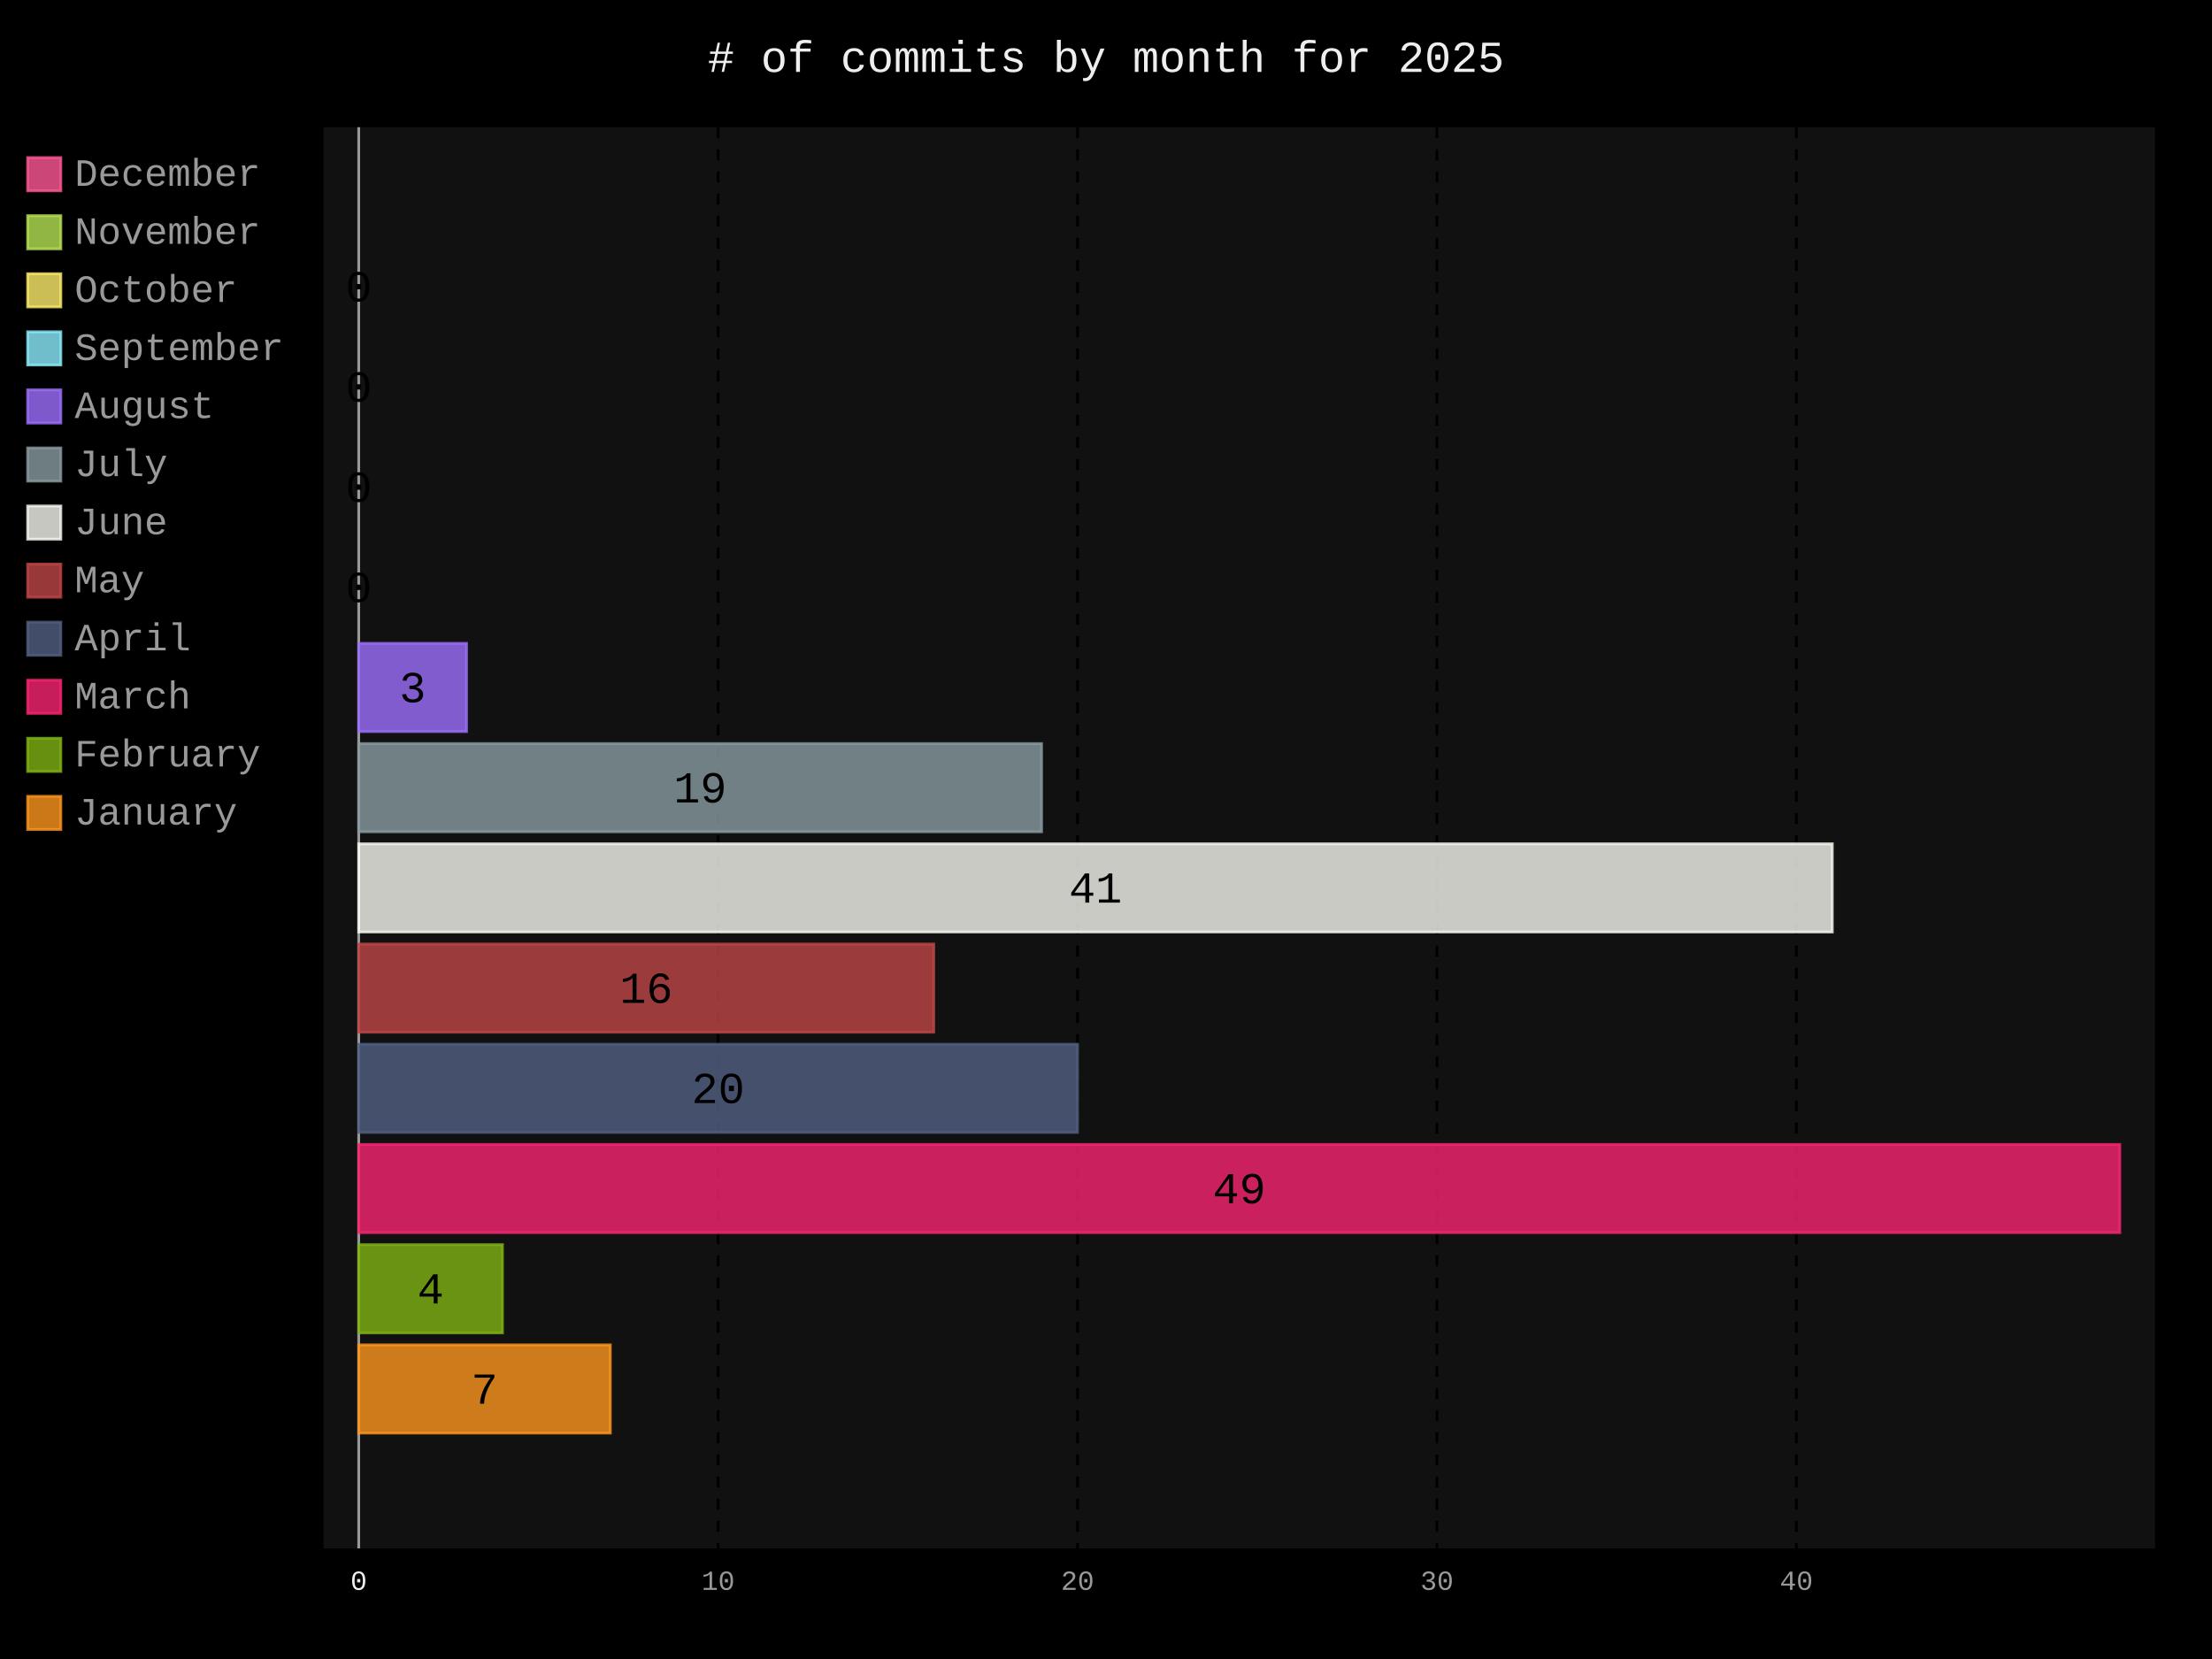
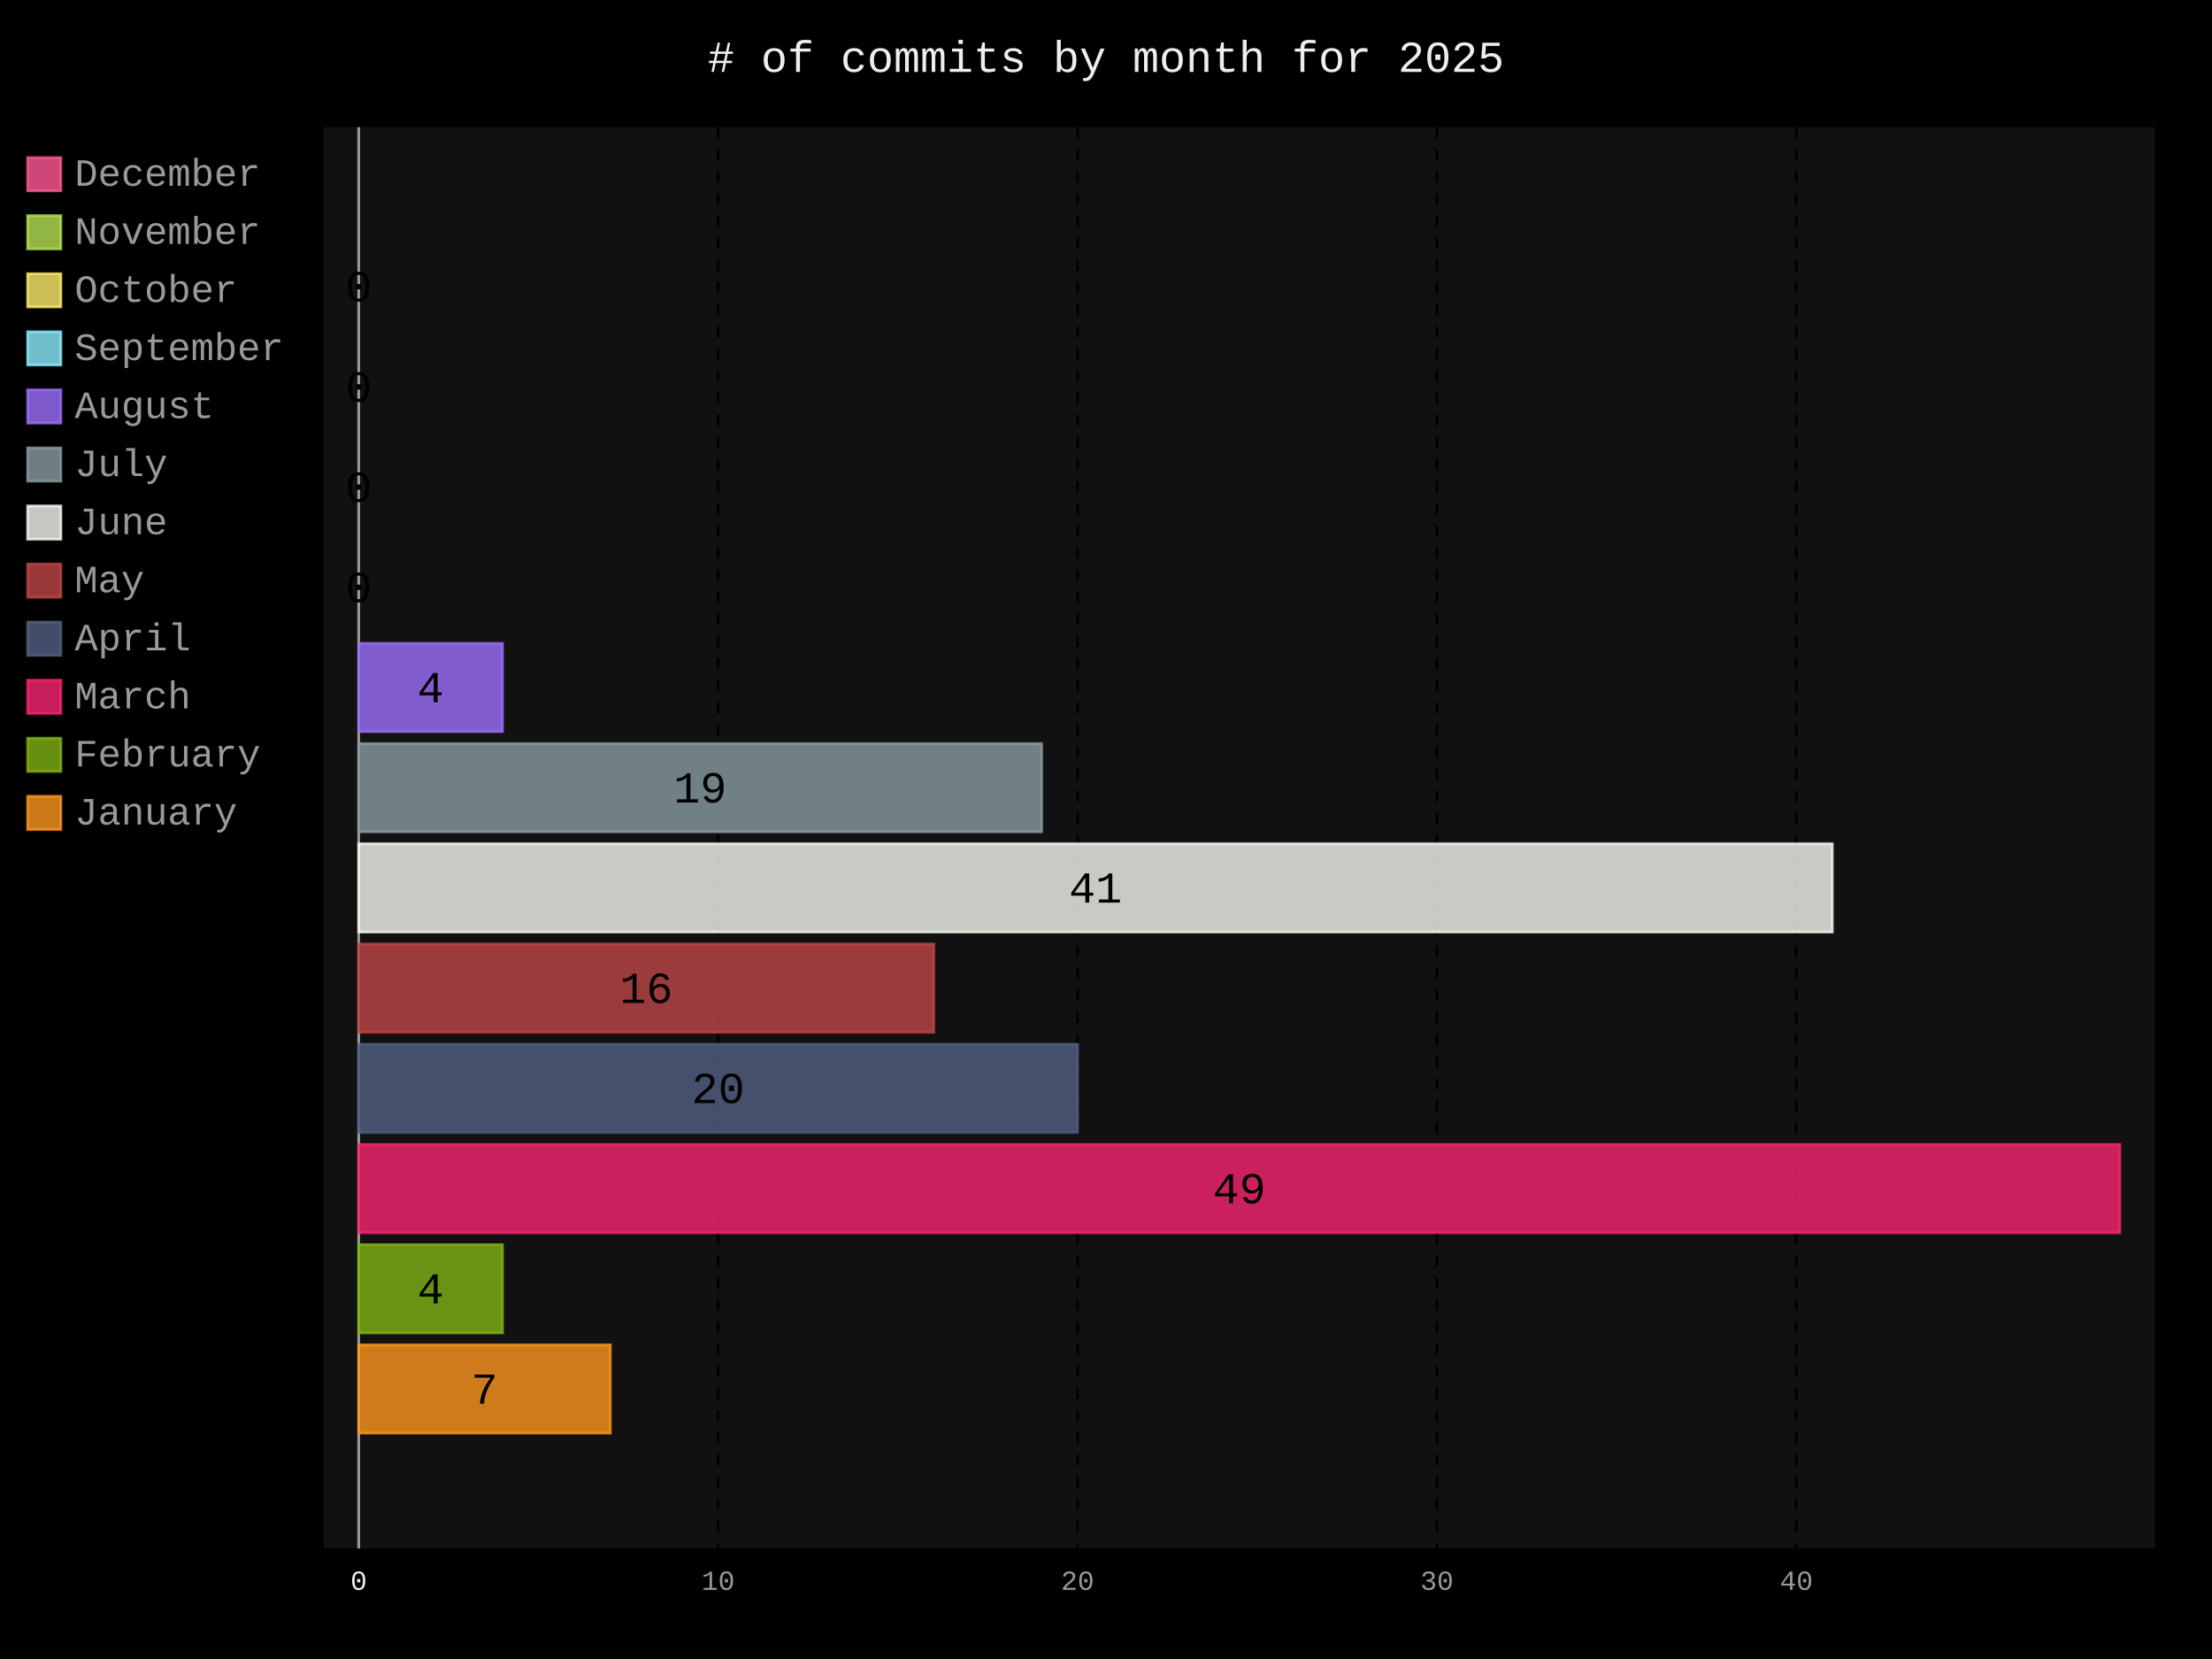
- <svg xmlns="http://www.w3.org/2000/svg" id="chart-8dfcf68d-2c5e-4134-b9e8-87f1671ad378" class="pygal-chart" viewBox="0 0 800 600">
+ <svg xmlns="http://www.w3.org/2000/svg" id="chart-a93c2930-1d72-401f-85cf-a92652b37df7" class="pygal-chart" viewBox="0 0 800 600">
  <defs>
-     <style type="text/css">#chart-8dfcf68d-2c5e-4134-b9e8-87f1671ad378{-webkit-user-select:none;-webkit-font-smoothing:antialiased;font-family:Consolas,"Liberation Mono",Menlo,Courier,monospace}#chart-8dfcf68d-2c5e-4134-b9e8-87f1671ad378 .title{font-family:Consolas,"Liberation Mono",Menlo,Courier,monospace;font-size:16px}#chart-8dfcf68d-2c5e-4134-b9e8-87f1671ad378 .legends .legend text{font-family:Consolas,"Liberation Mono",Menlo,Courier,monospace;font-size:14px}#chart-8dfcf68d-2c5e-4134-b9e8-87f1671ad378 .axis text{font-family:Consolas,"Liberation Mono",Menlo,Courier,monospace;font-size:10px}#chart-8dfcf68d-2c5e-4134-b9e8-87f1671ad378 .axis text.major{font-family:Consolas,"Liberation Mono",Menlo,Courier,monospace;font-size:10px}#chart-8dfcf68d-2c5e-4134-b9e8-87f1671ad378 .text-overlay text.value{font-family:Consolas,"Liberation Mono",Menlo,Courier,monospace;font-size:16px}#chart-8dfcf68d-2c5e-4134-b9e8-87f1671ad378 .text-overlay text.label{font-family:Consolas,"Liberation Mono",Menlo,Courier,monospace;font-size:10px}#chart-8dfcf68d-2c5e-4134-b9e8-87f1671ad378 .tooltip{font-family:Consolas,"Liberation Mono",Menlo,Courier,monospace;font-size:14px}#chart-8dfcf68d-2c5e-4134-b9e8-87f1671ad378 text.no_data{font-family:Consolas,"Liberation Mono",Menlo,Courier,monospace;font-size:64px}
- #chart-8dfcf68d-2c5e-4134-b9e8-87f1671ad378{background-color:black}#chart-8dfcf68d-2c5e-4134-b9e8-87f1671ad378 path,#chart-8dfcf68d-2c5e-4134-b9e8-87f1671ad378 line,#chart-8dfcf68d-2c5e-4134-b9e8-87f1671ad378 rect,#chart-8dfcf68d-2c5e-4134-b9e8-87f1671ad378 circle{-webkit-transition:250ms;-moz-transition:250ms;transition:250ms}#chart-8dfcf68d-2c5e-4134-b9e8-87f1671ad378 .graph &gt; .background{fill:black}#chart-8dfcf68d-2c5e-4134-b9e8-87f1671ad378 .plot &gt; .background{fill:#111}#chart-8dfcf68d-2c5e-4134-b9e8-87f1671ad378 .graph{fill:#999}#chart-8dfcf68d-2c5e-4134-b9e8-87f1671ad378 text.no_data{fill:#eee}#chart-8dfcf68d-2c5e-4134-b9e8-87f1671ad378 .title{fill:#eee}#chart-8dfcf68d-2c5e-4134-b9e8-87f1671ad378 .legends .legend text{fill:#999}#chart-8dfcf68d-2c5e-4134-b9e8-87f1671ad378 .legends .legend:hover text{fill:#eee}#chart-8dfcf68d-2c5e-4134-b9e8-87f1671ad378 .axis .line{stroke:#eee}#chart-8dfcf68d-2c5e-4134-b9e8-87f1671ad378 .axis .guide.line{stroke:#555}#chart-8dfcf68d-2c5e-4134-b9e8-87f1671ad378 .axis .major.line{stroke:#999}#chart-8dfcf68d-2c5e-4134-b9e8-87f1671ad378 .axis text.major{fill:#eee}#chart-8dfcf68d-2c5e-4134-b9e8-87f1671ad378 .axis.y .guides:hover .guide.line,#chart-8dfcf68d-2c5e-4134-b9e8-87f1671ad378 .line-graph .axis.x .guides:hover .guide.line,#chart-8dfcf68d-2c5e-4134-b9e8-87f1671ad378 .stackedline-graph .axis.x .guides:hover .guide.line,#chart-8dfcf68d-2c5e-4134-b9e8-87f1671ad378 .xy-graph .axis.x .guides:hover .guide.line{stroke:#eee}#chart-8dfcf68d-2c5e-4134-b9e8-87f1671ad378 .axis .guides:hover text{fill:#eee}#chart-8dfcf68d-2c5e-4134-b9e8-87f1671ad378 .reactive{fill-opacity:.8;stroke-opacity:.8;stroke-width:1}#chart-8dfcf68d-2c5e-4134-b9e8-87f1671ad378 .ci{stroke:#999}#chart-8dfcf68d-2c5e-4134-b9e8-87f1671ad378 .reactive.active,#chart-8dfcf68d-2c5e-4134-b9e8-87f1671ad378 .active .reactive{fill-opacity:.4;stroke-opacity:.9;stroke-width:4}#chart-8dfcf68d-2c5e-4134-b9e8-87f1671ad378 .ci .reactive.active{stroke-width:1.5}#chart-8dfcf68d-2c5e-4134-b9e8-87f1671ad378 .series text{fill:#eee}#chart-8dfcf68d-2c5e-4134-b9e8-87f1671ad378 .tooltip rect{fill:#111;stroke:#eee;-webkit-transition:opacity 250ms;-moz-transition:opacity 250ms;transition:opacity 250ms}#chart-8dfcf68d-2c5e-4134-b9e8-87f1671ad378 .tooltip .label{fill:#999}#chart-8dfcf68d-2c5e-4134-b9e8-87f1671ad378 .tooltip .label{fill:#999}#chart-8dfcf68d-2c5e-4134-b9e8-87f1671ad378 .tooltip .legend{font-size:.8em;fill:#555}#chart-8dfcf68d-2c5e-4134-b9e8-87f1671ad378 .tooltip .x_label{font-size:.6em;fill:#eee}#chart-8dfcf68d-2c5e-4134-b9e8-87f1671ad378 .tooltip .xlink{font-size:.5em;text-decoration:underline}#chart-8dfcf68d-2c5e-4134-b9e8-87f1671ad378 .tooltip .value{font-size:1.5em}#chart-8dfcf68d-2c5e-4134-b9e8-87f1671ad378 .bound{font-size:.5em}#chart-8dfcf68d-2c5e-4134-b9e8-87f1671ad378 .max-value{font-size:.75em;fill:#555}#chart-8dfcf68d-2c5e-4134-b9e8-87f1671ad378 .map-element{fill:#111;stroke:#555 !important}#chart-8dfcf68d-2c5e-4134-b9e8-87f1671ad378 .map-element .reactive{fill-opacity:inherit;stroke-opacity:inherit}#chart-8dfcf68d-2c5e-4134-b9e8-87f1671ad378 .color-0,#chart-8dfcf68d-2c5e-4134-b9e8-87f1671ad378 .color-0 a:visited{stroke:#ff5995;fill:#ff5995}#chart-8dfcf68d-2c5e-4134-b9e8-87f1671ad378 .color-1,#chart-8dfcf68d-2c5e-4134-b9e8-87f1671ad378 .color-1 a:visited{stroke:#b6e354;fill:#b6e354}#chart-8dfcf68d-2c5e-4134-b9e8-87f1671ad378 .color-2,#chart-8dfcf68d-2c5e-4134-b9e8-87f1671ad378 .color-2 a:visited{stroke:#feed6c;fill:#feed6c}#chart-8dfcf68d-2c5e-4134-b9e8-87f1671ad378 .color-3,#chart-8dfcf68d-2c5e-4134-b9e8-87f1671ad378 .color-3 a:visited{stroke:#8cedff;fill:#8cedff}#chart-8dfcf68d-2c5e-4134-b9e8-87f1671ad378 .color-4,#chart-8dfcf68d-2c5e-4134-b9e8-87f1671ad378 .color-4 a:visited{stroke:#9e6ffe;fill:#9e6ffe}#chart-8dfcf68d-2c5e-4134-b9e8-87f1671ad378 .color-5,#chart-8dfcf68d-2c5e-4134-b9e8-87f1671ad378 .color-5 a:visited{stroke:#899ca1;fill:#899ca1}#chart-8dfcf68d-2c5e-4134-b9e8-87f1671ad378 .color-6,#chart-8dfcf68d-2c5e-4134-b9e8-87f1671ad378 .color-6 a:visited{stroke:#f8f8f2;fill:#f8f8f2}#chart-8dfcf68d-2c5e-4134-b9e8-87f1671ad378 .color-7,#chart-8dfcf68d-2c5e-4134-b9e8-87f1671ad378 .color-7 a:visited{stroke:#bf4646;fill:#bf4646}#chart-8dfcf68d-2c5e-4134-b9e8-87f1671ad378 .color-8,#chart-8dfcf68d-2c5e-4134-b9e8-87f1671ad378 .color-8 a:visited{stroke:#516083;fill:#516083}#chart-8dfcf68d-2c5e-4134-b9e8-87f1671ad378 .color-9,#chart-8dfcf68d-2c5e-4134-b9e8-87f1671ad378 .color-9 a:visited{stroke:#f92672;fill:#f92672}#chart-8dfcf68d-2c5e-4134-b9e8-87f1671ad378 .color-10,#chart-8dfcf68d-2c5e-4134-b9e8-87f1671ad378 .color-10 a:visited{stroke:#82b414;fill:#82b414}#chart-8dfcf68d-2c5e-4134-b9e8-87f1671ad378 .color-11,#chart-8dfcf68d-2c5e-4134-b9e8-87f1671ad378 .color-11 a:visited{stroke:#fd971f;fill:#fd971f}#chart-8dfcf68d-2c5e-4134-b9e8-87f1671ad378 .text-overlay .color-0 text{fill:black}#chart-8dfcf68d-2c5e-4134-b9e8-87f1671ad378 .text-overlay .color-1 text{fill:black}#chart-8dfcf68d-2c5e-4134-b9e8-87f1671ad378 .text-overlay .color-2 text{fill:black}#chart-8dfcf68d-2c5e-4134-b9e8-87f1671ad378 .text-overlay .color-3 text{fill:black}#chart-8dfcf68d-2c5e-4134-b9e8-87f1671ad378 .text-overlay .color-4 text{fill:black}#chart-8dfcf68d-2c5e-4134-b9e8-87f1671ad378 .text-overlay .color-5 text{fill:black}#chart-8dfcf68d-2c5e-4134-b9e8-87f1671ad378 .text-overlay .color-6 text{fill:black}#chart-8dfcf68d-2c5e-4134-b9e8-87f1671ad378 .text-overlay .color-7 text{fill:black}#chart-8dfcf68d-2c5e-4134-b9e8-87f1671ad378 .text-overlay .color-8 text{fill:black}#chart-8dfcf68d-2c5e-4134-b9e8-87f1671ad378 .text-overlay .color-9 text{fill:black}#chart-8dfcf68d-2c5e-4134-b9e8-87f1671ad378 .text-overlay .color-10 text{fill:black}#chart-8dfcf68d-2c5e-4134-b9e8-87f1671ad378 .text-overlay .color-11 text{fill:black}
- #chart-8dfcf68d-2c5e-4134-b9e8-87f1671ad378 text.no_data{text-anchor:middle}#chart-8dfcf68d-2c5e-4134-b9e8-87f1671ad378 .guide.line{fill:none}#chart-8dfcf68d-2c5e-4134-b9e8-87f1671ad378 .centered{text-anchor:middle}#chart-8dfcf68d-2c5e-4134-b9e8-87f1671ad378 .title{text-anchor:middle}#chart-8dfcf68d-2c5e-4134-b9e8-87f1671ad378 .legends .legend text{fill-opacity:1}#chart-8dfcf68d-2c5e-4134-b9e8-87f1671ad378 .axis.x text{text-anchor:middle}#chart-8dfcf68d-2c5e-4134-b9e8-87f1671ad378 .axis.x:not(.web) text[transform]{text-anchor:start}#chart-8dfcf68d-2c5e-4134-b9e8-87f1671ad378 .axis.x:not(.web) text[transform].backwards{text-anchor:end}#chart-8dfcf68d-2c5e-4134-b9e8-87f1671ad378 .axis.y text{text-anchor:end}#chart-8dfcf68d-2c5e-4134-b9e8-87f1671ad378 .axis.y text[transform].backwards{text-anchor:start}#chart-8dfcf68d-2c5e-4134-b9e8-87f1671ad378 .axis.y2 text{text-anchor:start}#chart-8dfcf68d-2c5e-4134-b9e8-87f1671ad378 .axis.y2 text[transform].backwards{text-anchor:end}#chart-8dfcf68d-2c5e-4134-b9e8-87f1671ad378 .axis .guide.line{stroke-dasharray:4,4;stroke:black}#chart-8dfcf68d-2c5e-4134-b9e8-87f1671ad378 .axis .major.guide.line{stroke-dasharray:6,6;stroke:black}#chart-8dfcf68d-2c5e-4134-b9e8-87f1671ad378 .horizontal .axis.y .guide.line,#chart-8dfcf68d-2c5e-4134-b9e8-87f1671ad378 .horizontal .axis.y2 .guide.line,#chart-8dfcf68d-2c5e-4134-b9e8-87f1671ad378 .vertical .axis.x .guide.line{opacity:0}#chart-8dfcf68d-2c5e-4134-b9e8-87f1671ad378 .horizontal .axis.always_show .guide.line,#chart-8dfcf68d-2c5e-4134-b9e8-87f1671ad378 .vertical .axis.always_show .guide.line{opacity:1 !important}#chart-8dfcf68d-2c5e-4134-b9e8-87f1671ad378 .axis.y .guides:hover .guide.line,#chart-8dfcf68d-2c5e-4134-b9e8-87f1671ad378 .axis.y2 .guides:hover .guide.line,#chart-8dfcf68d-2c5e-4134-b9e8-87f1671ad378 .axis.x .guides:hover .guide.line{opacity:1}#chart-8dfcf68d-2c5e-4134-b9e8-87f1671ad378 .axis .guides:hover text{opacity:1}#chart-8dfcf68d-2c5e-4134-b9e8-87f1671ad378 .nofill{fill:none}#chart-8dfcf68d-2c5e-4134-b9e8-87f1671ad378 .subtle-fill{fill-opacity:.2}#chart-8dfcf68d-2c5e-4134-b9e8-87f1671ad378 .dot{stroke-width:1px;fill-opacity:1;stroke-opacity:1}#chart-8dfcf68d-2c5e-4134-b9e8-87f1671ad378 .dot.active{stroke-width:5px}#chart-8dfcf68d-2c5e-4134-b9e8-87f1671ad378 .dot.negative{fill:transparent}#chart-8dfcf68d-2c5e-4134-b9e8-87f1671ad378 text,#chart-8dfcf68d-2c5e-4134-b9e8-87f1671ad378 tspan{stroke:none !important}#chart-8dfcf68d-2c5e-4134-b9e8-87f1671ad378 .series text.active{opacity:1}#chart-8dfcf68d-2c5e-4134-b9e8-87f1671ad378 .tooltip rect{fill-opacity:.95;stroke-width:.5}#chart-8dfcf68d-2c5e-4134-b9e8-87f1671ad378 .tooltip text{fill-opacity:1}#chart-8dfcf68d-2c5e-4134-b9e8-87f1671ad378 .showable{visibility:hidden}#chart-8dfcf68d-2c5e-4134-b9e8-87f1671ad378 .showable.shown{visibility:visible}#chart-8dfcf68d-2c5e-4134-b9e8-87f1671ad378 .gauge-background{fill:rgba(229,229,229,1);stroke:none}#chart-8dfcf68d-2c5e-4134-b9e8-87f1671ad378 .bg-lines{stroke:black;stroke-width:2px}</style>
+     <style type="text/css">#chart-a93c2930-1d72-401f-85cf-a92652b37df7{-webkit-user-select:none;-webkit-font-smoothing:antialiased;font-family:Consolas,"Liberation Mono",Menlo,Courier,monospace}#chart-a93c2930-1d72-401f-85cf-a92652b37df7 .title{font-family:Consolas,"Liberation Mono",Menlo,Courier,monospace;font-size:16px}#chart-a93c2930-1d72-401f-85cf-a92652b37df7 .legends .legend text{font-family:Consolas,"Liberation Mono",Menlo,Courier,monospace;font-size:14px}#chart-a93c2930-1d72-401f-85cf-a92652b37df7 .axis text{font-family:Consolas,"Liberation Mono",Menlo,Courier,monospace;font-size:10px}#chart-a93c2930-1d72-401f-85cf-a92652b37df7 .axis text.major{font-family:Consolas,"Liberation Mono",Menlo,Courier,monospace;font-size:10px}#chart-a93c2930-1d72-401f-85cf-a92652b37df7 .text-overlay text.value{font-family:Consolas,"Liberation Mono",Menlo,Courier,monospace;font-size:16px}#chart-a93c2930-1d72-401f-85cf-a92652b37df7 .text-overlay text.label{font-family:Consolas,"Liberation Mono",Menlo,Courier,monospace;font-size:10px}#chart-a93c2930-1d72-401f-85cf-a92652b37df7 .tooltip{font-family:Consolas,"Liberation Mono",Menlo,Courier,monospace;font-size:14px}#chart-a93c2930-1d72-401f-85cf-a92652b37df7 text.no_data{font-family:Consolas,"Liberation Mono",Menlo,Courier,monospace;font-size:64px}
+ #chart-a93c2930-1d72-401f-85cf-a92652b37df7{background-color:black}#chart-a93c2930-1d72-401f-85cf-a92652b37df7 path,#chart-a93c2930-1d72-401f-85cf-a92652b37df7 line,#chart-a93c2930-1d72-401f-85cf-a92652b37df7 rect,#chart-a93c2930-1d72-401f-85cf-a92652b37df7 circle{-webkit-transition:250ms;-moz-transition:250ms;transition:250ms}#chart-a93c2930-1d72-401f-85cf-a92652b37df7 .graph &gt; .background{fill:black}#chart-a93c2930-1d72-401f-85cf-a92652b37df7 .plot &gt; .background{fill:#111}#chart-a93c2930-1d72-401f-85cf-a92652b37df7 .graph{fill:#999}#chart-a93c2930-1d72-401f-85cf-a92652b37df7 text.no_data{fill:#eee}#chart-a93c2930-1d72-401f-85cf-a92652b37df7 .title{fill:#eee}#chart-a93c2930-1d72-401f-85cf-a92652b37df7 .legends .legend text{fill:#999}#chart-a93c2930-1d72-401f-85cf-a92652b37df7 .legends .legend:hover text{fill:#eee}#chart-a93c2930-1d72-401f-85cf-a92652b37df7 .axis .line{stroke:#eee}#chart-a93c2930-1d72-401f-85cf-a92652b37df7 .axis .guide.line{stroke:#555}#chart-a93c2930-1d72-401f-85cf-a92652b37df7 .axis .major.line{stroke:#999}#chart-a93c2930-1d72-401f-85cf-a92652b37df7 .axis text.major{fill:#eee}#chart-a93c2930-1d72-401f-85cf-a92652b37df7 .axis.y .guides:hover .guide.line,#chart-a93c2930-1d72-401f-85cf-a92652b37df7 .line-graph .axis.x .guides:hover .guide.line,#chart-a93c2930-1d72-401f-85cf-a92652b37df7 .stackedline-graph .axis.x .guides:hover .guide.line,#chart-a93c2930-1d72-401f-85cf-a92652b37df7 .xy-graph .axis.x .guides:hover .guide.line{stroke:#eee}#chart-a93c2930-1d72-401f-85cf-a92652b37df7 .axis .guides:hover text{fill:#eee}#chart-a93c2930-1d72-401f-85cf-a92652b37df7 .reactive{fill-opacity:.8;stroke-opacity:.8;stroke-width:1}#chart-a93c2930-1d72-401f-85cf-a92652b37df7 .ci{stroke:#999}#chart-a93c2930-1d72-401f-85cf-a92652b37df7 .reactive.active,#chart-a93c2930-1d72-401f-85cf-a92652b37df7 .active .reactive{fill-opacity:.4;stroke-opacity:.9;stroke-width:4}#chart-a93c2930-1d72-401f-85cf-a92652b37df7 .ci .reactive.active{stroke-width:1.5}#chart-a93c2930-1d72-401f-85cf-a92652b37df7 .series text{fill:#eee}#chart-a93c2930-1d72-401f-85cf-a92652b37df7 .tooltip rect{fill:#111;stroke:#eee;-webkit-transition:opacity 250ms;-moz-transition:opacity 250ms;transition:opacity 250ms}#chart-a93c2930-1d72-401f-85cf-a92652b37df7 .tooltip .label{fill:#999}#chart-a93c2930-1d72-401f-85cf-a92652b37df7 .tooltip .label{fill:#999}#chart-a93c2930-1d72-401f-85cf-a92652b37df7 .tooltip .legend{font-size:.8em;fill:#555}#chart-a93c2930-1d72-401f-85cf-a92652b37df7 .tooltip .x_label{font-size:.6em;fill:#eee}#chart-a93c2930-1d72-401f-85cf-a92652b37df7 .tooltip .xlink{font-size:.5em;text-decoration:underline}#chart-a93c2930-1d72-401f-85cf-a92652b37df7 .tooltip .value{font-size:1.5em}#chart-a93c2930-1d72-401f-85cf-a92652b37df7 .bound{font-size:.5em}#chart-a93c2930-1d72-401f-85cf-a92652b37df7 .max-value{font-size:.75em;fill:#555}#chart-a93c2930-1d72-401f-85cf-a92652b37df7 .map-element{fill:#111;stroke:#555 !important}#chart-a93c2930-1d72-401f-85cf-a92652b37df7 .map-element .reactive{fill-opacity:inherit;stroke-opacity:inherit}#chart-a93c2930-1d72-401f-85cf-a92652b37df7 .color-0,#chart-a93c2930-1d72-401f-85cf-a92652b37df7 .color-0 a:visited{stroke:#ff5995;fill:#ff5995}#chart-a93c2930-1d72-401f-85cf-a92652b37df7 .color-1,#chart-a93c2930-1d72-401f-85cf-a92652b37df7 .color-1 a:visited{stroke:#b6e354;fill:#b6e354}#chart-a93c2930-1d72-401f-85cf-a92652b37df7 .color-2,#chart-a93c2930-1d72-401f-85cf-a92652b37df7 .color-2 a:visited{stroke:#feed6c;fill:#feed6c}#chart-a93c2930-1d72-401f-85cf-a92652b37df7 .color-3,#chart-a93c2930-1d72-401f-85cf-a92652b37df7 .color-3 a:visited{stroke:#8cedff;fill:#8cedff}#chart-a93c2930-1d72-401f-85cf-a92652b37df7 .color-4,#chart-a93c2930-1d72-401f-85cf-a92652b37df7 .color-4 a:visited{stroke:#9e6ffe;fill:#9e6ffe}#chart-a93c2930-1d72-401f-85cf-a92652b37df7 .color-5,#chart-a93c2930-1d72-401f-85cf-a92652b37df7 .color-5 a:visited{stroke:#899ca1;fill:#899ca1}#chart-a93c2930-1d72-401f-85cf-a92652b37df7 .color-6,#chart-a93c2930-1d72-401f-85cf-a92652b37df7 .color-6 a:visited{stroke:#f8f8f2;fill:#f8f8f2}#chart-a93c2930-1d72-401f-85cf-a92652b37df7 .color-7,#chart-a93c2930-1d72-401f-85cf-a92652b37df7 .color-7 a:visited{stroke:#bf4646;fill:#bf4646}#chart-a93c2930-1d72-401f-85cf-a92652b37df7 .color-8,#chart-a93c2930-1d72-401f-85cf-a92652b37df7 .color-8 a:visited{stroke:#516083;fill:#516083}#chart-a93c2930-1d72-401f-85cf-a92652b37df7 .color-9,#chart-a93c2930-1d72-401f-85cf-a92652b37df7 .color-9 a:visited{stroke:#f92672;fill:#f92672}#chart-a93c2930-1d72-401f-85cf-a92652b37df7 .color-10,#chart-a93c2930-1d72-401f-85cf-a92652b37df7 .color-10 a:visited{stroke:#82b414;fill:#82b414}#chart-a93c2930-1d72-401f-85cf-a92652b37df7 .color-11,#chart-a93c2930-1d72-401f-85cf-a92652b37df7 .color-11 a:visited{stroke:#fd971f;fill:#fd971f}#chart-a93c2930-1d72-401f-85cf-a92652b37df7 .text-overlay .color-0 text{fill:black}#chart-a93c2930-1d72-401f-85cf-a92652b37df7 .text-overlay .color-1 text{fill:black}#chart-a93c2930-1d72-401f-85cf-a92652b37df7 .text-overlay .color-2 text{fill:black}#chart-a93c2930-1d72-401f-85cf-a92652b37df7 .text-overlay .color-3 text{fill:black}#chart-a93c2930-1d72-401f-85cf-a92652b37df7 .text-overlay .color-4 text{fill:black}#chart-a93c2930-1d72-401f-85cf-a92652b37df7 .text-overlay .color-5 text{fill:black}#chart-a93c2930-1d72-401f-85cf-a92652b37df7 .text-overlay .color-6 text{fill:black}#chart-a93c2930-1d72-401f-85cf-a92652b37df7 .text-overlay .color-7 text{fill:black}#chart-a93c2930-1d72-401f-85cf-a92652b37df7 .text-overlay .color-8 text{fill:black}#chart-a93c2930-1d72-401f-85cf-a92652b37df7 .text-overlay .color-9 text{fill:black}#chart-a93c2930-1d72-401f-85cf-a92652b37df7 .text-overlay .color-10 text{fill:black}#chart-a93c2930-1d72-401f-85cf-a92652b37df7 .text-overlay .color-11 text{fill:black}
+ #chart-a93c2930-1d72-401f-85cf-a92652b37df7 text.no_data{text-anchor:middle}#chart-a93c2930-1d72-401f-85cf-a92652b37df7 .guide.line{fill:none}#chart-a93c2930-1d72-401f-85cf-a92652b37df7 .centered{text-anchor:middle}#chart-a93c2930-1d72-401f-85cf-a92652b37df7 .title{text-anchor:middle}#chart-a93c2930-1d72-401f-85cf-a92652b37df7 .legends .legend text{fill-opacity:1}#chart-a93c2930-1d72-401f-85cf-a92652b37df7 .axis.x text{text-anchor:middle}#chart-a93c2930-1d72-401f-85cf-a92652b37df7 .axis.x:not(.web) text[transform]{text-anchor:start}#chart-a93c2930-1d72-401f-85cf-a92652b37df7 .axis.x:not(.web) text[transform].backwards{text-anchor:end}#chart-a93c2930-1d72-401f-85cf-a92652b37df7 .axis.y text{text-anchor:end}#chart-a93c2930-1d72-401f-85cf-a92652b37df7 .axis.y text[transform].backwards{text-anchor:start}#chart-a93c2930-1d72-401f-85cf-a92652b37df7 .axis.y2 text{text-anchor:start}#chart-a93c2930-1d72-401f-85cf-a92652b37df7 .axis.y2 text[transform].backwards{text-anchor:end}#chart-a93c2930-1d72-401f-85cf-a92652b37df7 .axis .guide.line{stroke-dasharray:4,4;stroke:black}#chart-a93c2930-1d72-401f-85cf-a92652b37df7 .axis .major.guide.line{stroke-dasharray:6,6;stroke:black}#chart-a93c2930-1d72-401f-85cf-a92652b37df7 .horizontal .axis.y .guide.line,#chart-a93c2930-1d72-401f-85cf-a92652b37df7 .horizontal .axis.y2 .guide.line,#chart-a93c2930-1d72-401f-85cf-a92652b37df7 .vertical .axis.x .guide.line{opacity:0}#chart-a93c2930-1d72-401f-85cf-a92652b37df7 .horizontal .axis.always_show .guide.line,#chart-a93c2930-1d72-401f-85cf-a92652b37df7 .vertical .axis.always_show .guide.line{opacity:1 !important}#chart-a93c2930-1d72-401f-85cf-a92652b37df7 .axis.y .guides:hover .guide.line,#chart-a93c2930-1d72-401f-85cf-a92652b37df7 .axis.y2 .guides:hover .guide.line,#chart-a93c2930-1d72-401f-85cf-a92652b37df7 .axis.x .guides:hover .guide.line{opacity:1}#chart-a93c2930-1d72-401f-85cf-a92652b37df7 .axis .guides:hover text{opacity:1}#chart-a93c2930-1d72-401f-85cf-a92652b37df7 .nofill{fill:none}#chart-a93c2930-1d72-401f-85cf-a92652b37df7 .subtle-fill{fill-opacity:.2}#chart-a93c2930-1d72-401f-85cf-a92652b37df7 .dot{stroke-width:1px;fill-opacity:1;stroke-opacity:1}#chart-a93c2930-1d72-401f-85cf-a92652b37df7 .dot.active{stroke-width:5px}#chart-a93c2930-1d72-401f-85cf-a92652b37df7 .dot.negative{fill:transparent}#chart-a93c2930-1d72-401f-85cf-a92652b37df7 text,#chart-a93c2930-1d72-401f-85cf-a92652b37df7 tspan{stroke:none !important}#chart-a93c2930-1d72-401f-85cf-a92652b37df7 .series text.active{opacity:1}#chart-a93c2930-1d72-401f-85cf-a92652b37df7 .tooltip rect{fill-opacity:.95;stroke-width:.5}#chart-a93c2930-1d72-401f-85cf-a92652b37df7 .tooltip text{fill-opacity:1}#chart-a93c2930-1d72-401f-85cf-a92652b37df7 .showable{visibility:hidden}#chart-a93c2930-1d72-401f-85cf-a92652b37df7 .showable.shown{visibility:visible}#chart-a93c2930-1d72-401f-85cf-a92652b37df7 .gauge-background{fill:rgba(229,229,229,1);stroke:none}#chart-a93c2930-1d72-401f-85cf-a92652b37df7 .bg-lines{stroke:black;stroke-width:2px}</style>
  </defs>
  <g class="graph horizontalbar-graph horizontal">
    <rect x="0" y="0" width="800" height="600" class="background" />
    <g transform="translate(117, 46)" class="plot">
      <rect x="0" y="0" width="662.4" height="514" class="background" />
      <g class="axis x always_show">
        <g class="guides">
          <path d="M12.738 0 v514" class="axis major line" />
          <text x="12.738" y="529.0" class="major">0</text>
        </g>
        <g class="guides">
          <path d="M142.723 0 v514" class="guide line" />
          <text x="142.723" y="529.0" class="">10</text>
        </g>
        <g class="guides">
          <path d="M272.707 0 v514" class="guide line" />
          <text x="272.707" y="529.0" class="">20</text>
        </g>
        <g class="guides">
          <path d="M402.691 0 v514" class="guide line" />
          <text x="402.691" y="529.0" class="">30</text>
        </g>
        <g class="guides">
          <path d="M532.676 0 v514" class="guide line" />
          <text x="532.676" y="529.0" class="">40</text>
        </g>
      </g>
      <g class="series serie-11 color-11">
        <g class="bars">
          <g class="bar">
            <rect x="12.738" y="440.393" rx="0" ry="0" width="90.989" height="31.894" class="rect reactive tooltip-trigger" />
          </g>
        </g>
      </g>
      <g class="series serie-10 color-10">
        <g class="bars">
          <g class="bar">
            <rect x="12.738" y="404.149" rx="0" ry="0" width="51.994" height="31.894" class="rect reactive tooltip-trigger" />
          </g>
        </g>
      </g>
      <g class="series serie-9 color-9">
        <g class="bars">
          <g class="bar">
            <rect x="12.738" y="367.905" rx="0" ry="0" width="636.923" height="31.894" class="rect reactive tooltip-trigger" />
          </g>
        </g>
      </g>
      <g class="series serie-8 color-8">
        <g class="bars">
          <g class="bar">
            <rect x="12.738" y="331.662" rx="0" ry="0" width="259.969" height="31.894" class="rect reactive tooltip-trigger" />
          </g>
        </g>
      </g>
      <g class="series serie-7 color-7">
        <g class="bars">
          <g class="bar">
            <rect x="12.738" y="295.418" rx="0" ry="0" width="207.975" height="31.894" class="rect reactive tooltip-trigger" />
          </g>
        </g>
      </g>
      <g class="series serie-6 color-6">
        <g class="bars">
          <g class="bar">
            <rect x="12.738" y="259.175" rx="0" ry="0" width="532.936" height="31.894" class="rect reactive tooltip-trigger" />
          </g>
        </g>
      </g>
      <g class="series serie-5 color-5">
        <g class="bars">
          <g class="bar">
            <rect x="12.738" y="222.931" rx="0" ry="0" width="246.97" height="31.894" class="rect reactive tooltip-trigger" />
          </g>
        </g>
      </g>
      <g class="series serie-4 color-4">
        <g class="bars">
          <g class="bar">
-             <rect x="12.738" y="186.687" rx="0" ry="0" width="38.995" height="31.894" class="rect reactive tooltip-trigger" />
+             <rect x="12.738" y="186.687" rx="0" ry="0" width="51.994" height="31.894" class="rect reactive tooltip-trigger" />
          </g>
        </g>
      </g>
      <g class="series serie-3 color-3">
        <g class="bars">
          <g class="bar">
            <rect x="12.738" y="150.444" rx="0" ry="0" height="31.894" class="rect reactive tooltip-trigger" />
          </g>
        </g>
      </g>
      <g class="series serie-2 color-2">
        <g class="bars">
          <g class="bar">
            <rect x="12.738" y="114.2" rx="0" ry="0" height="31.894" class="rect reactive tooltip-trigger" />
          </g>
        </g>
      </g>
      <g class="series serie-1 color-1">
        <g class="bars">
          <g class="bar">
            <rect x="12.738" y="77.957" rx="0" ry="0" height="31.894" class="rect reactive tooltip-trigger" />
          </g>
        </g>
      </g>
      <g class="series serie-0 color-0">
        <g class="bars">
          <g class="bar">
            <rect x="12.738" y="41.713" rx="0" ry="0" height="31.894" class="rect reactive tooltip-trigger" />
          </g>
        </g>
      </g>
    </g>
    <g class="titles">
      <text x="400.0" y="26" class="title plot_title"># of commits by month for 2025</text>
    </g>
    <g transform="translate(117, 46)" class="plot overlay">
      <g class="series serie-11 color-11" />
      <g class="series serie-10 color-10" />
      <g class="series serie-9 color-9" />
      <g class="series serie-8 color-8" />
      <g class="series serie-7 color-7" />
      <g class="series serie-6 color-6" />
      <g class="series serie-5 color-5" />
      <g class="series serie-4 color-4" />
      <g class="series serie-3 color-3" />
      <g class="series serie-2 color-2" />
      <g class="series serie-1 color-1" />
      <g class="series serie-0 color-0" />
    </g>
    <g transform="translate(117, 46)" class="plot text-overlay">
      <g class="series serie-11 color-11">
        <text text-anchor="middle" x="58.233" y="461.673" class="value">7</text>
      </g>
      <g class="series serie-10 color-10">
        <text text-anchor="middle" x="38.735" y="425.429" class="value">4</text>
      </g>
      <g class="series serie-9 color-9">
        <text text-anchor="middle" x="331.2" y="389.186" class="value">49</text>
      </g>
      <g class="series serie-8 color-8">
        <text text-anchor="middle" x="142.723" y="352.942" class="value">20</text>
      </g>
      <g class="series serie-7 color-7">
        <text text-anchor="middle" x="116.726" y="316.699" class="value">16</text>
      </g>
      <g class="series serie-6 color-6">
        <text text-anchor="middle" x="279.206" y="280.455" class="value">41</text>
      </g>
      <g class="series serie-5 color-5">
        <text text-anchor="middle" x="136.224" y="244.212" class="value">19</text>
      </g>
      <g class="series serie-4 color-4">
-         <text text-anchor="middle" x="32.236" y="207.968" class="value">3</text>
+         <text text-anchor="middle" x="38.735" y="207.968" class="value">4</text>
      </g>
      <g class="series serie-3 color-3">
        <text text-anchor="middle" x="12.738" y="171.724" class="value">0</text>
      </g>
      <g class="series serie-2 color-2">
        <text text-anchor="middle" x="12.738" y="135.481" class="value">0</text>
      </g>
      <g class="series serie-1 color-1">
        <text text-anchor="middle" x="12.738" y="99.237" class="value">0</text>
      </g>
      <g class="series serie-0 color-0">
        <text text-anchor="middle" x="12.738" y="62.994" class="value">0</text>
      </g>
    </g>
    <g transform="translate(117, 46)" class="plot tooltip-overlay">
      <g transform="translate(0 0)" style="opacity: 0" class="tooltip">
        <rect rx="0" ry="0" width="0" height="0" class="tooltip-box" />
        <g class="text" />
      </g>
    </g>
    <g transform="translate(10, 56)" class="legends">
      <g id="activate-serie-0" class="legend reactive activate-serie">
        <rect x="0.0" y="1.0" width="12" height="12" class="color-0 reactive" />
        <text x="17.0" y="11.2">December</text>
      </g>
      <g id="activate-serie-1" class="legend reactive activate-serie">
        <rect x="0.0" y="22.0" width="12" height="12" class="color-1 reactive" />
        <text x="17.0" y="32.2">November</text>
      </g>
      <g id="activate-serie-2" class="legend reactive activate-serie">
        <rect x="0.0" y="43.0" width="12" height="12" class="color-2 reactive" />
        <text x="17.0" y="53.2">October</text>
      </g>
      <g id="activate-serie-3" class="legend reactive activate-serie">
        <rect x="0.0" y="64.0" width="12" height="12" class="color-3 reactive" />
        <text x="17.0" y="74.2">September</text>
      </g>
      <g id="activate-serie-4" class="legend reactive activate-serie">
        <rect x="0.0" y="85.0" width="12" height="12" class="color-4 reactive" />
        <text x="17.0" y="95.2">August</text>
      </g>
      <g id="activate-serie-5" class="legend reactive activate-serie">
        <rect x="0.0" y="106.0" width="12" height="12" class="color-5 reactive" />
        <text x="17.0" y="116.2">July</text>
      </g>
      <g id="activate-serie-6" class="legend reactive activate-serie">
        <rect x="0.0" y="127.0" width="12" height="12" class="color-6 reactive" />
        <text x="17.0" y="137.2">June</text>
      </g>
      <g id="activate-serie-7" class="legend reactive activate-serie">
        <rect x="0.0" y="148.0" width="12" height="12" class="color-7 reactive" />
        <text x="17.0" y="158.2">May</text>
      </g>
      <g id="activate-serie-8" class="legend reactive activate-serie">
        <rect x="0.0" y="169.0" width="12" height="12" class="color-8 reactive" />
        <text x="17.0" y="179.2">April</text>
      </g>
      <g id="activate-serie-9" class="legend reactive activate-serie">
        <rect x="0.0" y="190.0" width="12" height="12" class="color-9 reactive" />
        <text x="17.0" y="200.2">March</text>
      </g>
      <g id="activate-serie-10" class="legend reactive activate-serie">
        <rect x="0.0" y="211.0" width="12" height="12" class="color-10 reactive" />
        <text x="17.0" y="221.2">February</text>
      </g>
      <g id="activate-serie-11" class="legend reactive activate-serie">
        <rect x="0.0" y="232.0" width="12" height="12" class="color-11 reactive" />
        <text x="17.0" y="242.2">January</text>
      </g>
    </g>
    <g transform="translate(790, 56)" class="legends" />
  </g>
</svg>
